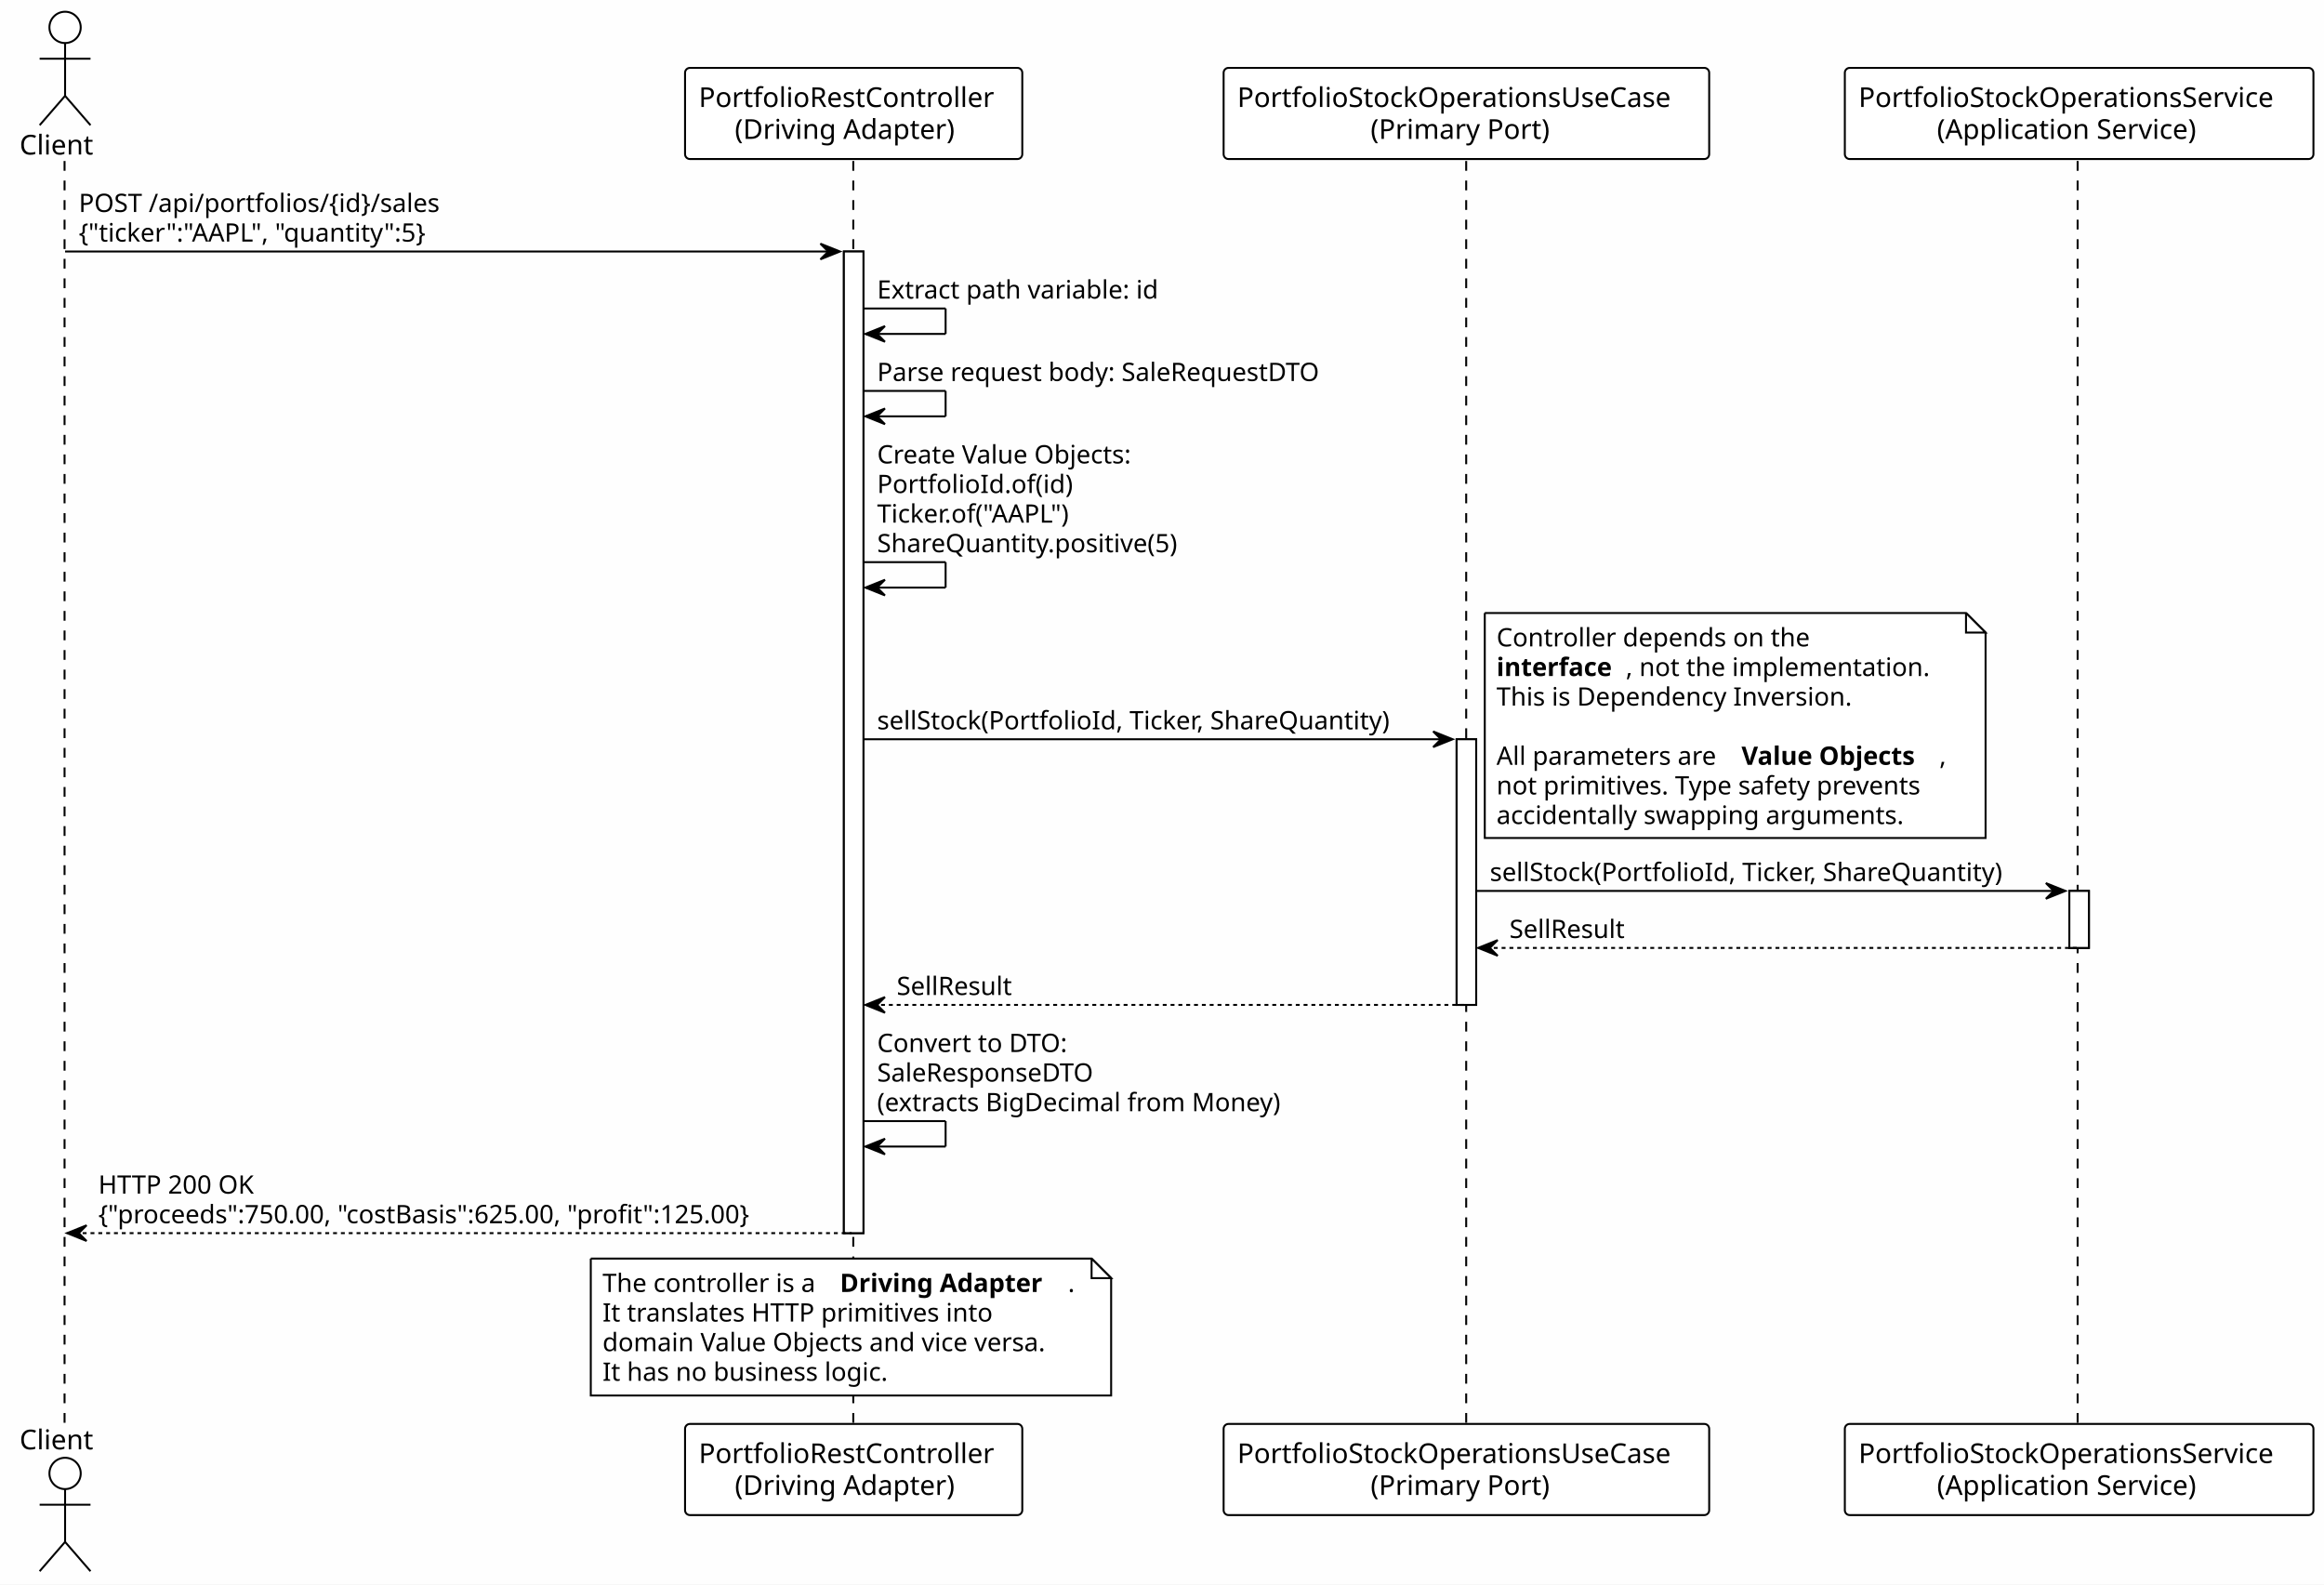
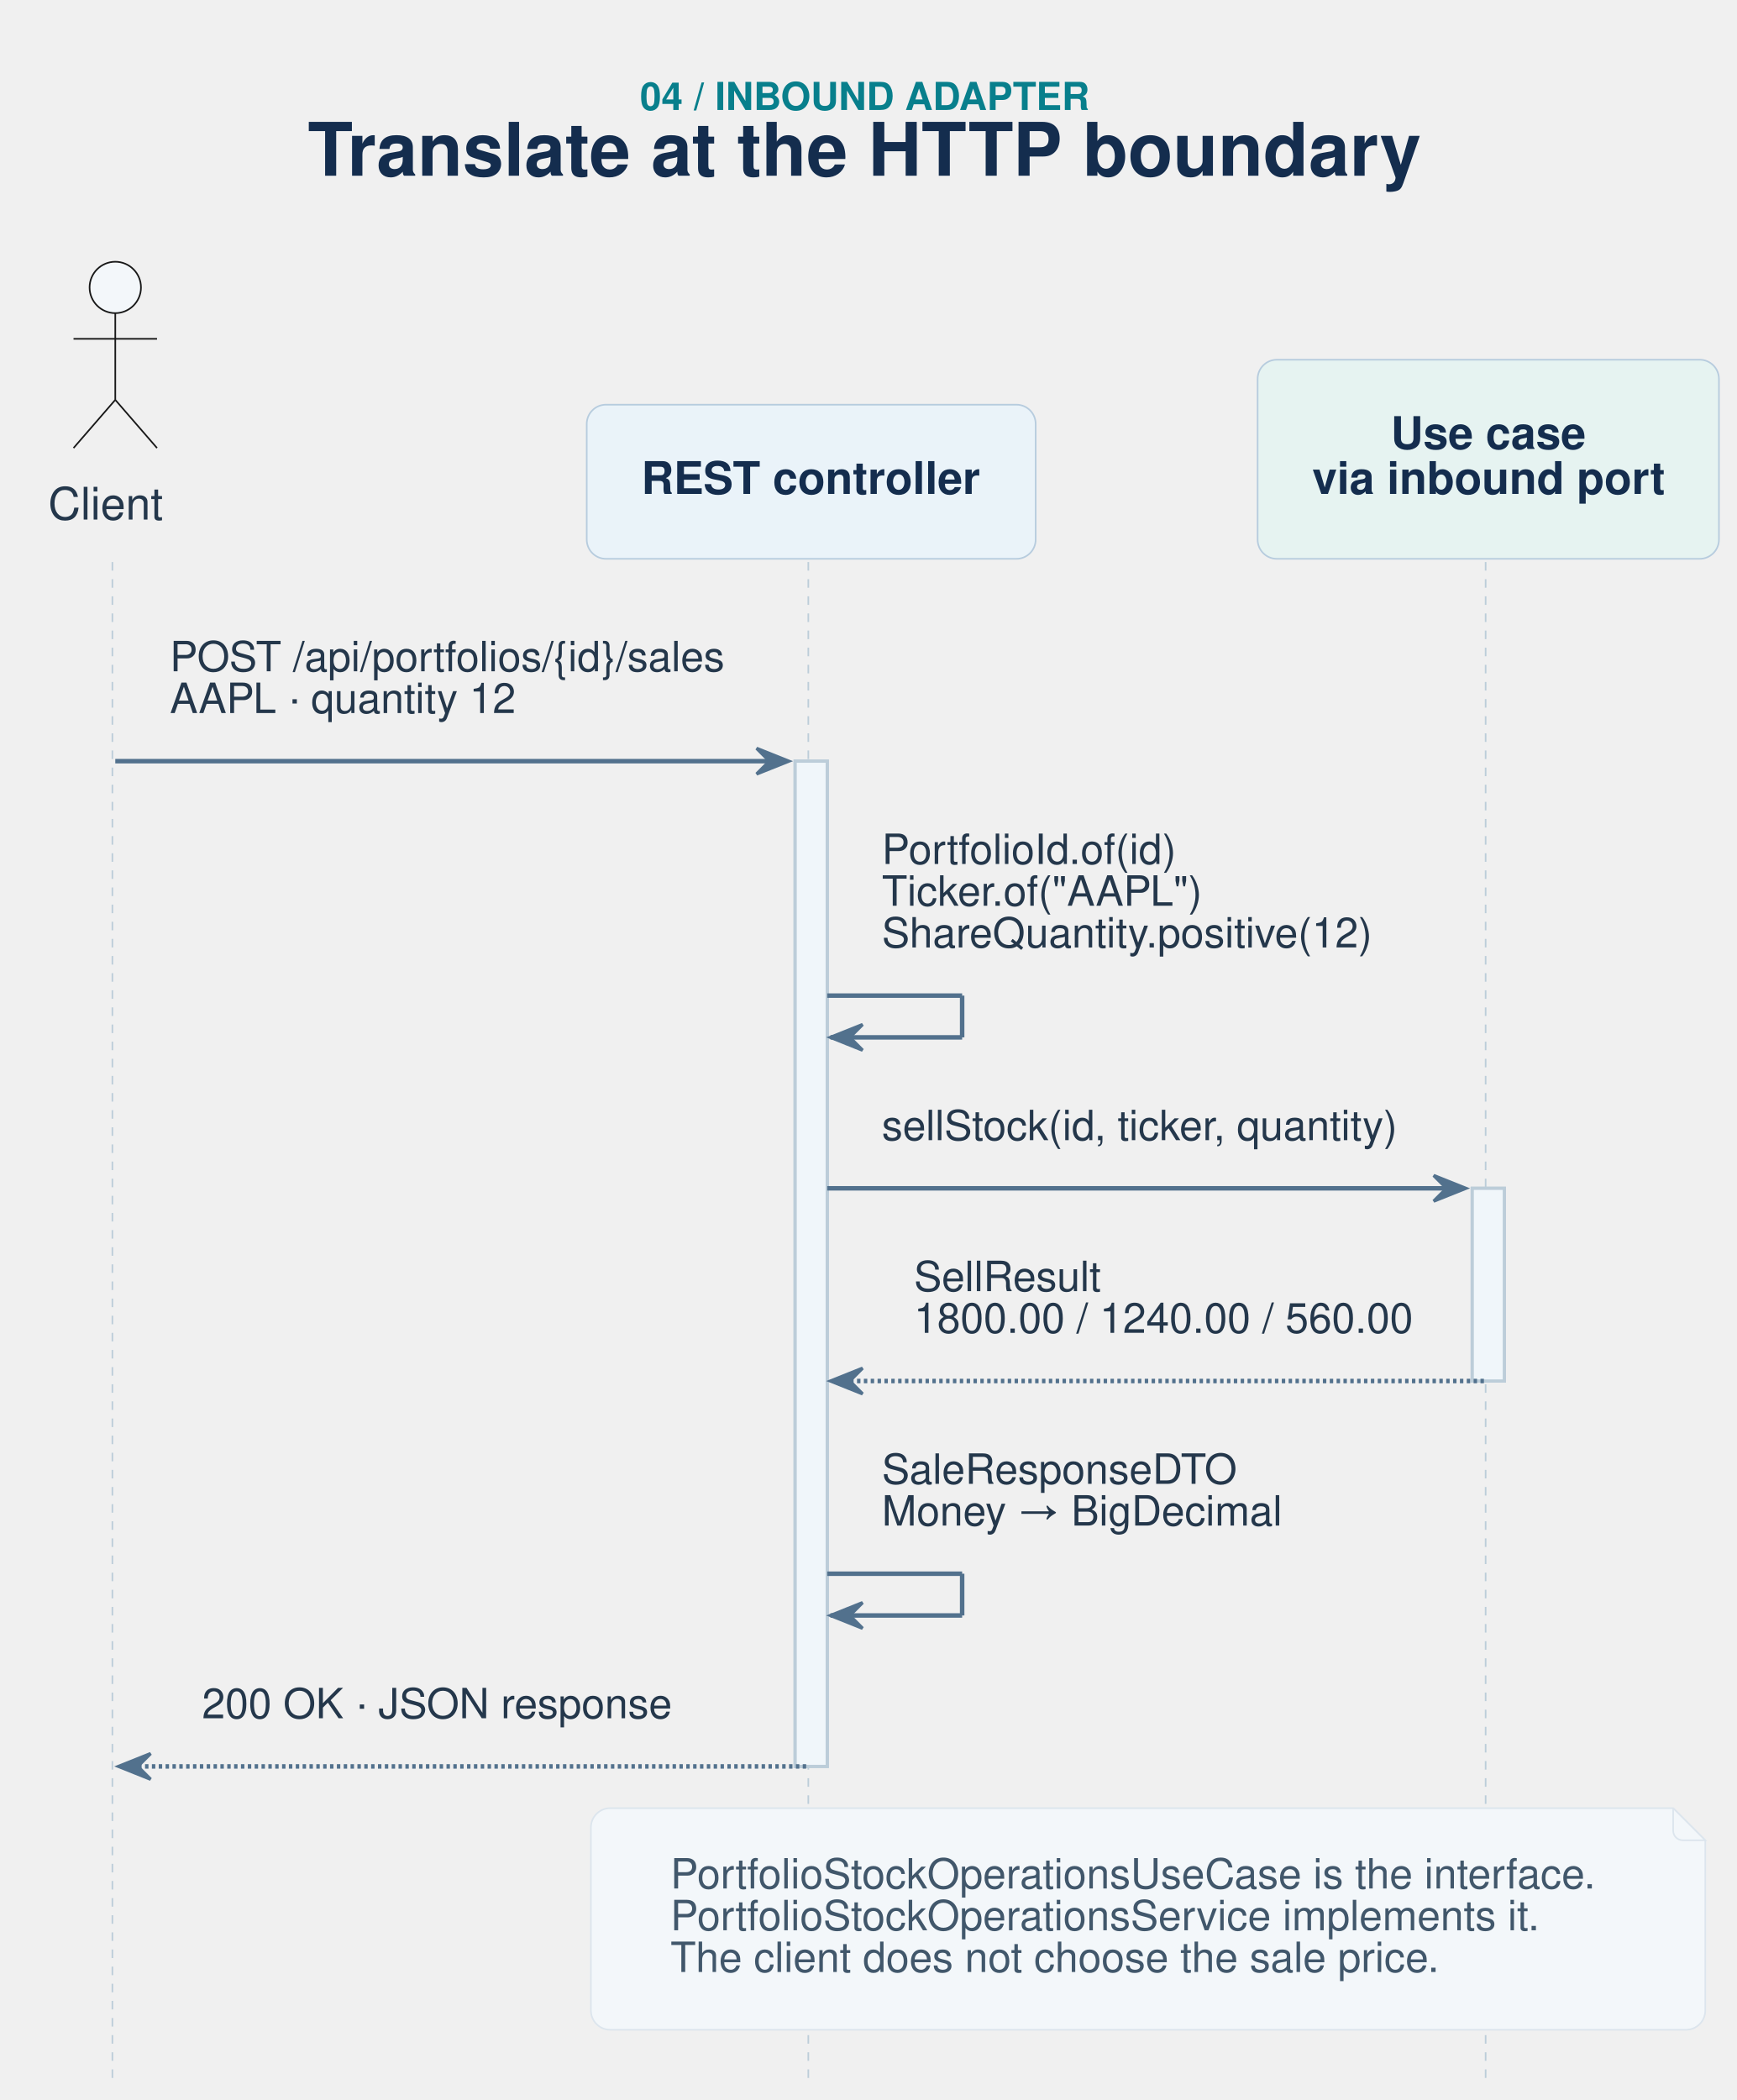
- <svg xmlns="http://www.w3.org/2000/svg" contentStyleType="text/css" data-diagram-type="SEQUENCE" height="810px" preserveAspectRatio="none" style="width:1188px;height:810px;background:#FEFEFE;" version="1.1" viewBox="0 0 1188 810" width="1188px" zoomAndPan="magnify">
+ <svg xmlns="http://www.w3.org/2000/svg" contentStyleType="text/css" data-diagram-type="SEQUENCE" height="1226.25px" preserveAspectRatio="none" style="width:1014px;height:1226px;background:#FFFFFF;" version="1.1" viewBox="0 0 1014 1226" width="1014.375px" zoomAndPan="magnify">
  <defs />
  <g>
-     <rect fill="#FEFEFE" height="810" style="stroke:none;stroke-width:1;" width="1188" x="0" y="0" />
+     <text fill="#087F8C" font-family="Helvetica" font-size="22.5" font-weight="bold" lengthAdjust="spacing" textLength="263.782" x="373.664" y="64.2">04 / INBOUND ADAPTER</text>
+     <text fill="#142D4E" font-family="Helvetica" font-size="43.125" font-weight="bold" lengthAdjust="spacing" textLength="651.76" x="179.674" y="102.582">Translate at the HTTP boundary</text>
    <g>
-       <rect fill="#FFFFFF" height="501.789" style="stroke:#000000;stroke-width:1;" width="10" x="431.383" y="128.562" />
+       <rect fill="#F0F6FA" height="586.875" style="stroke:#BCCDD9;stroke-width:1.875;" width="18.75" x="464.245" y="444.375" />
    </g>
    <g>
-       <rect fill="#FFFFFF" height="135.797" style="stroke:#000000;stroke-width:1;" width="10" x="744.606" y="377.891" />
+       <rect fill="#F0F6FA" height="112.5" style="stroke:#BCCDD9;stroke-width:1.875;" width="18.75" x="859.558" y="693.75" />
    </g>
    <g>
-       <rect fill="#FFFFFF" height="29.133" style="stroke:#000000;stroke-width:1;" width="10" x="1057.829" y="455.422" />
-     </g>
-     <g class="participant-lifeline" data-entity-uid="part1" data-qualified-name="Client" id="part1-lifeline">
-       <g>
-         <rect fill="#000000" fill-opacity="0" height="646.586" width="8" x="29.265" y="82.297" />
-         <line style="stroke:#000000;stroke-width:1;stroke-dasharray:5,5;" x1="33" x2="33" y1="82.297" y2="728.883" />
-       </g>
-     </g>
-     <g class="participant-lifeline" data-entity-uid="part2" data-qualified-name="Controller" id="part2-lifeline">
-       <g>
-         <rect fill="#000000" fill-opacity="0" height="646.586" width="8" x="432.383" y="82.297" />
-         <line style="stroke:#000000;stroke-width:1;stroke-dasharray:5,5;" x1="436.189" x2="436.189" y1="82.297" y2="728.883" />
-       </g>
-     </g>
-     <g class="participant-lifeline" data-entity-uid="part3" data-qualified-name="Port" id="part3-lifeline">
-       <g>
-         <rect fill="#000000" fill-opacity="0" height="646.586" width="8" x="745.606" y="82.297" />
-         <line style="stroke:#000000;stroke-width:1;stroke-dasharray:5,5;" x1="749.496" x2="749.496" y1="82.297" y2="728.883" />
-       </g>
-     </g>
-     <g class="participant-lifeline" data-entity-uid="part4" data-qualified-name="Service" id="part4-lifeline">
-       <g>
-         <rect fill="#000000" fill-opacity="0" height="646.586" width="8" x="1058.829" y="82.297" />
-         <line style="stroke:#000000;stroke-width:1;stroke-dasharray:5,5;" x1="1062.056" x2="1062.056" y1="82.297" y2="728.883" />
-       </g>
-     </g>
-     <g class="participant participant-head" data-entity-uid="part1" data-qualified-name="Client" id="part1-head">
-       <text fill="#000000" font-family="Verdana" font-size="14" lengthAdjust="spacing" textLength="40.53" x="10" y="78.995">Client</text>
-       <ellipse cx="33.265" cy="14" fill="#FFFFFF" rx="8" ry="8" style="stroke:#000000;stroke-width:1;" />
-       <path d="M33.265,22 L33.265,49 M20.265,30 L46.265,30 M33.265,49 L20.265,64 M33.265,49 L46.265,64" fill="none" style="stroke:#000000;stroke-width:1;" />
-     </g>
-     <g class="participant participant-tail" data-entity-uid="part1" data-qualified-name="Client" id="part1-tail">
-       <text fill="#000000" font-family="Verdana" font-size="14" lengthAdjust="spacing" textLength="40.53" x="10" y="740.878">Client</text>
-       <ellipse cx="33.265" cy="753.18" fill="#FFFFFF" rx="8" ry="8" style="stroke:#000000;stroke-width:1;" />
-       <path d="M33.265,761.18 L33.265,788.18 M20.265,769.18 L46.265,769.18 M33.265,788.18 L20.265,803.18 M33.265,788.18 L46.265,803.18" fill="none" style="stroke:#000000;stroke-width:1;" />
-     </g>
-     <g class="participant participant-head" data-entity-uid="part2" data-qualified-name="Controller" id="part2-head">
-       <rect fill="#FFFFFF" height="46.594" rx="2.5" ry="2.5" style="stroke:#000000;stroke-width:1;" width="172.389" x="350.189" y="34.703" />
-       <text fill="#000000" font-family="Verdana" font-size="14" lengthAdjust="spacing" textLength="158.389" x="357.189" y="54.698">PortfolioRestController</text>
-       <text fill="#000000" font-family="Verdana" font-size="14" lengthAdjust="spacing" textLength="121.522" x="375.622" y="70.995">(Driving Adapter)</text>
-     </g>
-     <g class="participant participant-tail" data-entity-uid="part2" data-qualified-name="Controller" id="part2-tail">
-       <rect fill="#FFFFFF" height="46.594" rx="2.5" ry="2.5" style="stroke:#000000;stroke-width:1;" width="172.389" x="350.189" y="727.883" />
-       <text fill="#000000" font-family="Verdana" font-size="14" lengthAdjust="spacing" textLength="158.389" x="357.189" y="747.878">PortfolioRestController</text>
-       <text fill="#000000" font-family="Verdana" font-size="14" lengthAdjust="spacing" textLength="121.522" x="375.622" y="764.175">(Driving Adapter)</text>
-     </g>
-     <g class="participant participant-head" data-entity-uid="part3" data-qualified-name="Port" id="part3-head">
-       <rect fill="#FFFFFF" height="46.594" rx="2.5" ry="2.5" style="stroke:#000000;stroke-width:1;" width="248.22" x="625.496" y="34.703" />
-       <text fill="#000000" font-family="Verdana" font-size="14" lengthAdjust="spacing" textLength="234.22" x="632.496" y="54.698">PortfolioStockOperationsUseCase</text>
-       <text fill="#000000" font-family="Verdana" font-size="14" lengthAdjust="spacing" textLength="97.973" x="700.62" y="70.995">(Primary Port)</text>
-     </g>
-     <g class="participant participant-tail" data-entity-uid="part3" data-qualified-name="Port" id="part3-tail">
-       <rect fill="#FFFFFF" height="46.594" rx="2.5" ry="2.5" style="stroke:#000000;stroke-width:1;" width="248.22" x="625.496" y="727.883" />
-       <text fill="#000000" font-family="Verdana" font-size="14" lengthAdjust="spacing" textLength="234.22" x="632.496" y="747.878">PortfolioStockOperationsUseCase</text>
-       <text fill="#000000" font-family="Verdana" font-size="14" lengthAdjust="spacing" textLength="97.973" x="700.62" y="764.175">(Primary Port)</text>
-     </g>
-     <g class="participant participant-head" data-entity-uid="part4" data-qualified-name="Service" id="part4-head">
-       <rect fill="#FFFFFF" height="46.594" rx="2.5" ry="2.5" style="stroke:#000000;stroke-width:1;" width="239.545" x="943.056" y="34.703" />
-       <text fill="#000000" font-family="Verdana" font-size="14" lengthAdjust="spacing" textLength="225.545" x="950.056" y="54.698">PortfolioStockOperationsService</text>
-       <text fill="#000000" font-family="Verdana" font-size="14" lengthAdjust="spacing" textLength="145.339" x="990.159" y="70.995">(Application Service)</text>
-     </g>
-     <g class="participant participant-tail" data-entity-uid="part4" data-qualified-name="Service" id="part4-tail">
-       <rect fill="#FFFFFF" height="46.594" rx="2.5" ry="2.5" style="stroke:#000000;stroke-width:1;" width="239.545" x="943.056" y="727.883" />
-       <text fill="#000000" font-family="Verdana" font-size="14" lengthAdjust="spacing" textLength="225.545" x="950.056" y="747.878">PortfolioStockOperationsService</text>
-       <text fill="#000000" font-family="Verdana" font-size="14" lengthAdjust="spacing" textLength="145.339" x="990.159" y="764.175">(Application Service)</text>
+       <rect fill="#000000" fill-opacity="0" height="885" width="15" x="59.806" y="328.125" />
+       <line style="stroke:#BCCDD9;stroke-width:0.938;stroke-dasharray:5.0,5.0;" x1="65.625" x2="65.625" y1="328.125" y2="1213.125" />
    </g>
    <g>
-       <rect fill="#FFFFFF" height="501.789" style="stroke:#000000;stroke-width:1;" width="10" x="431.383" y="128.562" />
+       <rect fill="#000000" fill-opacity="0" height="885" width="15" x="466.12" y="328.125" />
+       <line style="stroke:#BCCDD9;stroke-width:0.938;stroke-dasharray:5.0,5.0;" x1="471.939" x2="471.939" y1="328.125" y2="1213.125" />
    </g>
    <g>
-       <rect fill="#FFFFFF" height="135.797" style="stroke:#000000;stroke-width:1;" width="10" x="744.606" y="377.891" />
+       <rect fill="#000000" fill-opacity="0" height="885" width="15" x="861.433" y="328.125" />
+       <line style="stroke:#BCCDD9;stroke-width:0.938;stroke-dasharray:5.0,5.0;" x1="867.381" x2="867.381" y1="328.125" y2="1213.125" />
+     </g>
+     <g class="participant participant-head" data-participant="Client">
+       <text fill="#24374B" font-family="Helvetica" font-size="26.25" lengthAdjust="spacing" textLength="67.112" x="28.125" y="303.338">Client</text>
+       <ellipse cx="67.306" cy="167.812" fill="#F3F7FA" rx="15" ry="15" style="stroke:#181818;stroke-width:0.938;" />
+       <path d="M67.306,182.812 L67.306,233.438 M42.931,197.812 L91.681,197.812 M67.306,233.438 L42.931,261.562 M67.306,233.438 L91.681,261.562" fill="none" style="stroke:#181818;stroke-width:0.938;" />
+     </g>
+     <g class="participant participant-head" data-participant="C">
+       <rect fill="#EAF3F9" height="90" rx="11.25" ry="11.25" style="stroke:#B7CCDE;stroke-width:0.938;" width="262.112" x="342.564" y="236.25" />
+       <text fill="#142D4E" font-family="Helvetica" font-size="26.25" font-weight="bold" lengthAdjust="spacing" textLength="198.362" x="374.439" y="288.338">REST controller</text>
+     </g>
+     <g class="participant participant-head" data-participant="U">
+       <rect fill="#E6F3F1" height="116.25" rx="11.25" ry="11.25" style="stroke:#B7CCDE;stroke-width:0.938;" width="269.354" x="734.256" y="210" />
+       <text fill="#142D4E" font-family="Helvetica" font-size="26.25" font-weight="bold" lengthAdjust="spacing" textLength="113.844" x="812.01" y="262.088">Use case</text>
+       <text fill="#142D4E" font-family="Helvetica" font-size="26.25" font-weight="bold" lengthAdjust="spacing" textLength="205.604" x="766.131" y="288.338">via inbound port</text>
    </g>
    <g>
-       <rect fill="#FFFFFF" height="29.133" style="stroke:#000000;stroke-width:1;" width="10" x="1057.829" y="455.422" />
+       <rect fill="#F0F6FA" height="586.875" style="stroke:#BCCDD9;stroke-width:1.875;" width="18.75" x="464.245" y="444.375" />
    </g>
-     <g class="message" data-entity-1="part1" data-entity-2="part2" id="msg1">
-       <polygon fill="#000000" points="419.383,124.562,429.383,128.562,419.383,132.562,423.383,128.562" style="stroke:#000000;stroke-width:1;" />
-       <line style="stroke:#000000;stroke-width:1;" x1="33.265" x2="425.383" y1="128.562" y2="128.562" />
-       <text fill="#000000" font-family="Verdana" font-size="13" lengthAdjust="spacing" textLength="198.402" x="40.265" y="108.364">POST /api/portfolios/{id}/sales</text>
-       <text fill="#000000" font-family="Verdana" font-size="13" lengthAdjust="spacing" textLength="201.506" x="40.265" y="123.497">{"ticker":"AAPL", "quantity":5}</text>
+     <g>
+       <rect fill="#F0F6FA" height="112.5" style="stroke:#BCCDD9;stroke-width:1.875;" width="18.75" x="859.558" y="693.75" />
    </g>
-     <g class="message" data-entity-1="part2" data-entity-2="part2" id="msg2">
-       <line style="stroke:#000000;stroke-width:1;" x1="441.383" x2="483.383" y1="157.695" y2="157.695" />
-       <line style="stroke:#000000;stroke-width:1;" x1="483.383" x2="483.383" y1="157.695" y2="170.695" />
-       <line style="stroke:#000000;stroke-width:1;" x1="442.383" x2="483.383" y1="170.695" y2="170.695" />
-       <polygon fill="#000000" points="452.383,166.695,442.383,170.695,452.383,174.695,448.383,170.695" style="stroke:#000000;stroke-width:1;" />
-       <text fill="#000000" font-family="Verdana" font-size="13" lengthAdjust="spacing" textLength="157.2" x="448.383" y="152.629">Extract path variable: id</text>
+     <g class="message" data-participant-1="Client" data-participant-2="C">
+       <polygon fill="#52718D" points="441.745,436.875,460.495,444.375,441.745,451.875,449.245,444.375" style="stroke:#52718D;stroke-width:1.875;" />
+       <line style="stroke:#52718D;stroke-width:2.625;" x1="67.306" x2="452.995" y1="444.375" y2="444.375" />
+       <text fill="#24374B" font-family="Helvetica" font-size="24.375" lengthAdjust="spacing" textLength="323.814" x="99.181" y="391.894">POST /api/portfolios/{id}/sales</text>
+       <text fill="#24374B" font-family="Helvetica" font-size="24.375" lengthAdjust="spacing" textLength="201.903" x="99.181" y="416.269">AAPL · quantity 12</text>
    </g>
-     <g class="message" data-entity-1="part2" data-entity-2="part2" id="msg3">
-       <line style="stroke:#000000;stroke-width:1;" x1="441.383" x2="483.383" y1="199.828" y2="199.828" />
-       <line style="stroke:#000000;stroke-width:1;" x1="483.383" x2="483.383" y1="199.828" y2="212.828" />
-       <line style="stroke:#000000;stroke-width:1;" x1="442.383" x2="483.383" y1="212.828" y2="212.828" />
-       <polygon fill="#000000" points="452.383,208.828,442.383,212.828,452.383,216.828,448.383,212.828" style="stroke:#000000;stroke-width:1;" />
-       <text fill="#000000" font-family="Verdana" font-size="13" lengthAdjust="spacing" textLength="243.953" x="448.383" y="194.762">Parse request body: SaleRequestDTO</text>
+     <g class="message" data-participant-1="C" data-participant-2="C">
+       <line style="stroke:#52718D;stroke-width:2.625;" x1="482.995" x2="561.745" y1="581.25" y2="581.25" />
+       <line style="stroke:#52718D;stroke-width:2.625;" x1="561.745" x2="561.745" y1="581.25" y2="605.625" />
+       <line style="stroke:#52718D;stroke-width:2.625;" x1="484.87" x2="561.745" y1="605.625" y2="605.625" />
+       <polygon fill="#52718D" points="503.62,598.125,484.87,605.625,503.62,613.125,496.12,605.625" style="stroke:#52718D;stroke-width:1.875;" />
+       <text fill="#24374B" font-family="Helvetica" font-size="24.375" lengthAdjust="spacing" textLength="172.053" x="514.87" y="504.394">PortfolioId.of(id)</text>
+       <text fill="#24374B" font-family="Helvetica" font-size="24.375" lengthAdjust="spacing" textLength="189.323" x="514.87" y="528.769">Ticker.of("AAPL")</text>
+       <text fill="#24374B" font-family="Helvetica" font-size="24.375" lengthAdjust="spacing" textLength="288.584" x="514.87" y="553.144">ShareQuantity.positive(12)</text>
    </g>
-     <g class="message" data-entity-1="part2" data-entity-2="part2" id="msg4">
-       <line style="stroke:#000000;stroke-width:1;" x1="441.383" x2="483.383" y1="287.359" y2="287.359" />
-       <line style="stroke:#000000;stroke-width:1;" x1="483.383" x2="483.383" y1="287.359" y2="300.359" />
-       <line style="stroke:#000000;stroke-width:1;" x1="442.383" x2="483.383" y1="300.359" y2="300.359" />
-       <polygon fill="#000000" points="452.383,296.359,442.383,300.359,452.383,304.359,448.383,300.359" style="stroke:#000000;stroke-width:1;" />
-       <text fill="#000000" font-family="Verdana" font-size="13" lengthAdjust="spacing" textLength="141.946" x="448.383" y="236.895">Create Value Objects:</text>
-       <text fill="#000000" font-family="Verdana" font-size="13" lengthAdjust="spacing" textLength="104.698" x="448.383" y="252.028">PortfolioId.of(id)</text>
-       <text fill="#000000" font-family="Verdana" font-size="13" lengthAdjust="spacing" textLength="111.205" x="448.383" y="267.161">Ticker.of("AAPL")</text>
-       <text fill="#000000" font-family="Verdana" font-size="13" lengthAdjust="spacing" textLength="167.515" x="448.383" y="282.293">ShareQuantity.positive(5)</text>
+     <g class="message" data-participant-1="C" data-participant-2="U">
+       <polygon fill="#52718D" points="837.058,686.25,855.808,693.75,837.058,701.25,844.558,693.75" style="stroke:#52718D;stroke-width:1.875;" />
+       <line style="stroke:#52718D;stroke-width:2.625;" x1="482.995" x2="848.308" y1="693.75" y2="693.75" />
+       <text fill="#24374B" font-family="Helvetica" font-size="24.375" lengthAdjust="spacing" textLength="303.438" x="514.87" y="665.644">sellStock(id, ticker, quantity)</text>
    </g>
-     <g class="message" data-entity-1="part2" data-entity-2="part3" id="msg5">
-       <polygon fill="#000000" points="732.606,373.891,742.606,377.891,732.606,381.891,736.606,377.891" style="stroke:#000000;stroke-width:1;" />
-       <line style="stroke:#000000;stroke-width:1;" x1="441.383" x2="738.606" y1="377.891" y2="377.891" />
-       <text fill="#000000" font-family="Verdana" font-size="13" lengthAdjust="spacing" textLength="284.223" x="448.383" y="372.825">sellStock(PortfolioId, Ticker, ShareQuantity)</text>
+     <g class="message" data-participant-1="U" data-participant-2="C">
+       <polygon fill="#52718D" points="503.62,798.75,484.87,806.25,503.62,813.75,496.12,806.25" style="stroke:#52718D;stroke-width:1.875;" />
+       <line style="stroke:#52718D;stroke-width:2.625;stroke-dasharray:2.0,2.0;" x1="492.37" x2="867.058" y1="806.25" y2="806.25" />
+       <text fill="#24374B" font-family="Helvetica" font-size="24.375" lengthAdjust="spacing" textLength="109.735" x="533.62" y="753.769">SellResult</text>
+       <text fill="#24374B" font-family="Helvetica" font-size="24.375" lengthAdjust="spacing" textLength="291.405" x="533.62" y="778.144">1800.00 / 1240.00 / 560.00</text>
    </g>
-     <path d="M759,313.359 L759,428.359 L1015,428.359 L1015,323.359 L1005,313.359 L759,313.359" fill="#FFFFFF" style="stroke:#000000;stroke-width:1;" />
-     <path d="M1005,313.359 L1005,323.359 L1015,323.359 L1005,313.359" fill="#FFFFFF" style="stroke:#000000;stroke-width:1;" />
-     <text fill="#000000" font-family="Verdana" font-size="13" lengthAdjust="spacing" textLength="169.92" x="765" y="330.426">Controller depends on the</text>
-     <text fill="#000000" font-family="Verdana" font-size="13" font-weight="bold" lengthAdjust="spacing" textLength="66.105" x="765" y="345.559">interface</text>
-     <text fill="#000000" font-family="Verdana" font-size="13" lengthAdjust="spacing" textLength="166.29" x="831.105" y="345.559">, not the implementation.</text>
-     <text fill="#000000" font-family="Verdana" font-size="13" lengthAdjust="spacing" textLength="194.994" x="765" y="360.692">This is Dependency Inversion.</text>
-     <text fill="#000000" font-family="Verdana" font-size="13" lengthAdjust="spacing" textLength="4.132" x="765" y="375.825"> </text>
-     <text fill="#000000" font-family="Verdana" font-size="13" lengthAdjust="spacing" textLength="121.094" x="765" y="390.957">All parameters are</text>
-     <text fill="#000000" font-family="Verdana" font-size="13" font-weight="bold" lengthAdjust="spacing" textLength="101.175" x="890.227" y="390.957">Value Objects</text>
-     <text fill="#000000" font-family="Verdana" font-size="13" lengthAdjust="spacing" textLength="4.132" x="991.402" y="390.957">,</text>
-     <text fill="#000000" font-family="Verdana" font-size="13" lengthAdjust="spacing" textLength="235.993" x="765" y="406.09">not primitives. Type safety prevents</text>
-     <text fill="#000000" font-family="Verdana" font-size="13" lengthAdjust="spacing" textLength="223.292" x="765" y="421.223">accidentally swapping arguments.</text>
-     <g class="message" data-entity-1="part3" data-entity-2="part4" id="msg7">
-       <polygon fill="#000000" points="1045.829,451.422,1055.829,455.422,1045.829,459.422,1049.829,455.422" style="stroke:#000000;stroke-width:1;" />
-       <line style="stroke:#000000;stroke-width:1;" x1="754.606" x2="1051.829" y1="455.422" y2="455.422" />
-       <text fill="#000000" font-family="Verdana" font-size="13" lengthAdjust="spacing" textLength="284.223" x="761.606" y="450.356">sellStock(PortfolioId, Ticker, ShareQuantity)</text>
+     <g class="message" data-participant-1="C" data-participant-2="C">
+       <line style="stroke:#52718D;stroke-width:2.625;" x1="482.995" x2="561.745" y1="918.75" y2="918.75" />
+       <line style="stroke:#52718D;stroke-width:2.625;" x1="561.745" x2="561.745" y1="918.75" y2="943.125" />
+       <line style="stroke:#52718D;stroke-width:2.625;" x1="484.87" x2="561.745" y1="943.125" y2="943.125" />
+       <polygon fill="#52718D" points="503.62,935.625,484.87,943.125,503.62,950.625,496.12,943.125" style="stroke:#52718D;stroke-width:1.875;" />
+       <text fill="#24374B" font-family="Helvetica" font-size="24.375" lengthAdjust="spacing" textLength="209.996" x="514.87" y="866.269">SaleResponseDTO</text>
+       <text fill="#24374B" font-family="Helvetica" font-size="24.375" lengthAdjust="spacing" textLength="234.347" x="514.87" y="890.644">Money → BigDecimal</text>
    </g>
-     <g class="message" data-entity-1="part4" data-entity-2="part3" id="msg8">
-       <polygon fill="#000000" points="765.606,480.555,755.606,484.555,765.606,488.555,761.606,484.555" style="stroke:#000000;stroke-width:1;" />
-       <line style="stroke:#000000;stroke-width:1;stroke-dasharray:2,2;" x1="759.606" x2="1061.829" y1="484.555" y2="484.555" />
-       <text fill="#000000" font-family="Verdana" font-size="13" lengthAdjust="spacing" textLength="64.226" x="771.606" y="479.489">SellResult</text>
+     <g class="message" data-participant-1="C" data-participant-2="Client">
+       <polygon fill="#52718D" points="87.931,1023.75,69.181,1031.25,87.931,1038.75,80.431,1031.25" style="stroke:#52718D;stroke-width:1.875;" />
+       <line style="stroke:#52718D;stroke-width:2.625;stroke-dasharray:2.0,2.0;" x1="76.681" x2="471.745" y1="1031.25" y2="1031.25" />
+       <text fill="#24374B" font-family="Helvetica" font-size="24.375" lengthAdjust="spacing" textLength="275.028" x="117.931" y="1003.144">200 OK · JSON response</text>
    </g>
-     <g class="message" data-entity-1="part3" data-entity-2="part2" id="msg9">
-       <polygon fill="#000000" points="452.383,509.688,442.383,513.688,452.383,517.688,448.383,513.688" style="stroke:#000000;stroke-width:1;" />
-       <line style="stroke:#000000;stroke-width:1;stroke-dasharray:2,2;" x1="446.383" x2="748.606" y1="513.688" y2="513.688" />
-       <text fill="#000000" font-family="Verdana" font-size="13" lengthAdjust="spacing" textLength="64.226" x="458.383" y="508.622">SellResult</text>
-     </g>
-     <g class="message" data-entity-1="part2" data-entity-2="part2" id="msg10">
-       <line style="stroke:#000000;stroke-width:1;" x1="441.383" x2="483.383" y1="573.086" y2="573.086" />
-       <line style="stroke:#000000;stroke-width:1;" x1="483.383" x2="483.383" y1="573.086" y2="586.086" />
-       <line style="stroke:#000000;stroke-width:1;" x1="442.383" x2="483.383" y1="586.086" y2="586.086" />
-       <polygon fill="#000000" points="452.383,582.086,442.383,586.086,452.383,590.086,448.383,586.086" style="stroke:#000000;stroke-width:1;" />
-       <text fill="#000000" font-family="Verdana" font-size="13" lengthAdjust="spacing" textLength="105.282" x="448.383" y="537.754">Convert to DTO:</text>
-       <text fill="#000000" font-family="Verdana" font-size="13" lengthAdjust="spacing" textLength="119.031" x="448.383" y="552.887">SaleResponseDTO</text>
-       <text fill="#000000" font-family="Verdana" font-size="13" lengthAdjust="spacing" textLength="223.088" x="448.383" y="568.02">(extracts BigDecimal from Money)</text>
-     </g>
-     <g class="message" data-entity-1="part2" data-entity-2="part1" id="msg11">
-       <polygon fill="#000000" points="44.265,626.352,34.265,630.352,44.265,634.352,40.265,630.352" style="stroke:#000000;stroke-width:1;" />
-       <line style="stroke:#000000;stroke-width:1;stroke-dasharray:2,2;" x1="38.265" x2="435.383" y1="630.352" y2="630.352" />
-       <text fill="#000000" font-family="Verdana" font-size="13" lengthAdjust="spacing" textLength="85.332" x="50.265" y="610.153">HTTP 200 OK</text>
-       <text fill="#000000" font-family="Verdana" font-size="13" lengthAdjust="spacing" textLength="374.118" x="50.265" y="625.286">{"proceeds":750.00, "costBasis":625.00, "profit":125.00}</text>
-     </g>
-     <path d="M302,643.352 L302,713.352 L568,713.352 L568,653.352 L558,643.352 L302,643.352" fill="#FFFFFF" style="stroke:#000000;stroke-width:1;" />
-     <path d="M558,643.352 L558,653.352 L568,653.352 L558,643.352" fill="#FFFFFF" style="stroke:#000000;stroke-width:1;" />
-     <text fill="#000000" font-family="Verdana" font-size="13" lengthAdjust="spacing" textLength="117.228" x="308" y="660.418">The controller is a</text>
-     <text fill="#000000" font-family="Verdana" font-size="13" font-weight="bold" lengthAdjust="spacing" textLength="116.562" x="429.361" y="660.418">Driving Adapter</text>
-     <text fill="#000000" font-family="Verdana" font-size="13" lengthAdjust="spacing" textLength="4.132" x="545.923" y="660.418">.</text>
-     <text fill="#000000" font-family="Verdana" font-size="13" lengthAdjust="spacing" textLength="213.383" x="308" y="675.551">It translates HTTP primitives into</text>
-     <text fill="#000000" font-family="Verdana" font-size="13" lengthAdjust="spacing" textLength="245.984" x="308" y="690.684">domain Value Objects and vice versa.</text>
-     <text fill="#000000" font-family="Verdana" font-size="13" lengthAdjust="spacing" textLength="156" x="308" y="705.817">It has no business logic.</text>
+     <path d="M345,1066.875 L345,1173.75 A11.25,11.25 0 0 0 356.25,1185 L984.375,1185 A11.25,11.25 0 0 0 995.625,1173.75 L995.625,1074.375 L976.875,1055.625 L356.25,1055.625 A11.25,11.25 0 0 0 345,1066.875" fill="#F3F7FA" style="stroke:#DCE5ED;stroke-width:0.938;" />
+     <path d="M976.875,1055.625 L976.875,1068.75 A5.625,5.625 0 0 0 982.5,1074.375 L995.625,1074.375 L976.875,1055.625" fill="#F3F7FA" style="stroke:#DCE5ED;stroke-width:0.938;" />
+     <text fill="#41576B" font-family="Helvetica" font-size="24.375" lengthAdjust="spacing" textLength="541.927" x="391.434" y="1102.519">PortfolioStockOperationsUseCase is the interface.</text>
+     <text fill="#41576B" font-family="Helvetica" font-size="24.375" lengthAdjust="spacing" textLength="508.019" x="391.434" y="1126.894">PortfolioStockOperationsService implements it.</text>
+     <text fill="#41576B" font-family="Helvetica" font-size="24.375" lengthAdjust="spacing" textLength="449.854" x="391.434" y="1151.269">The client does not choose the sale price.</text>
  </g>
</svg>
